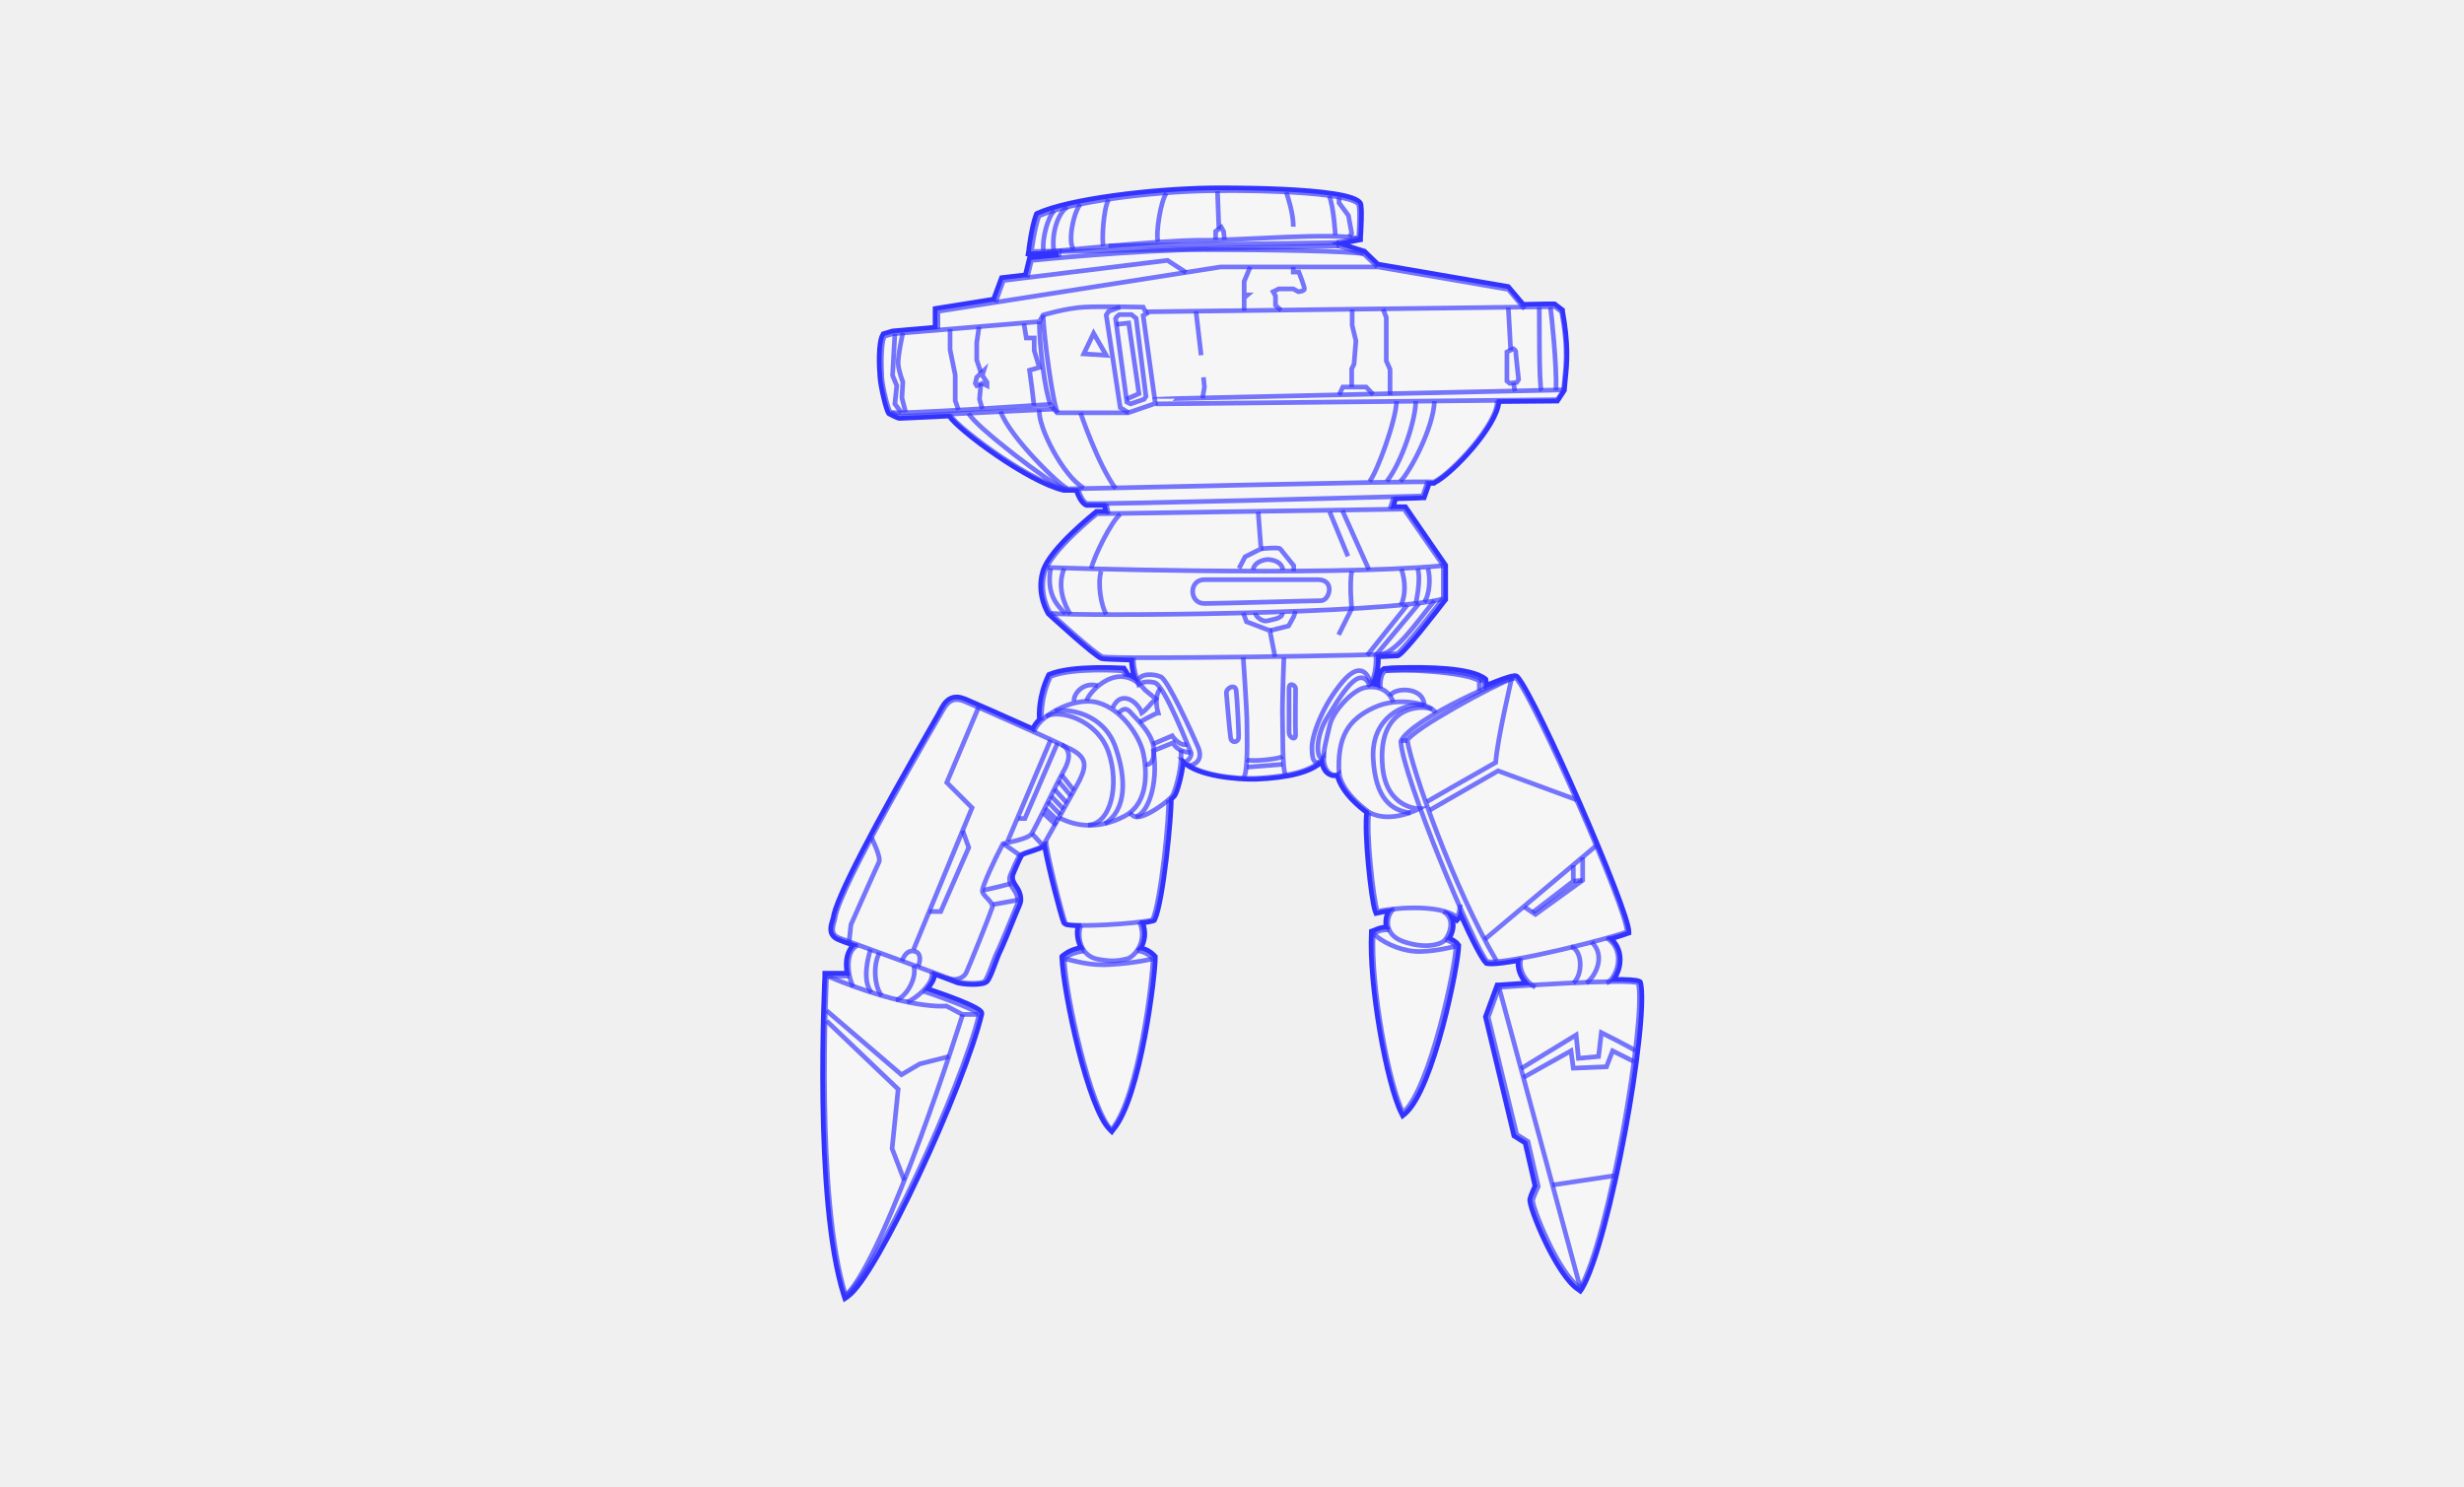
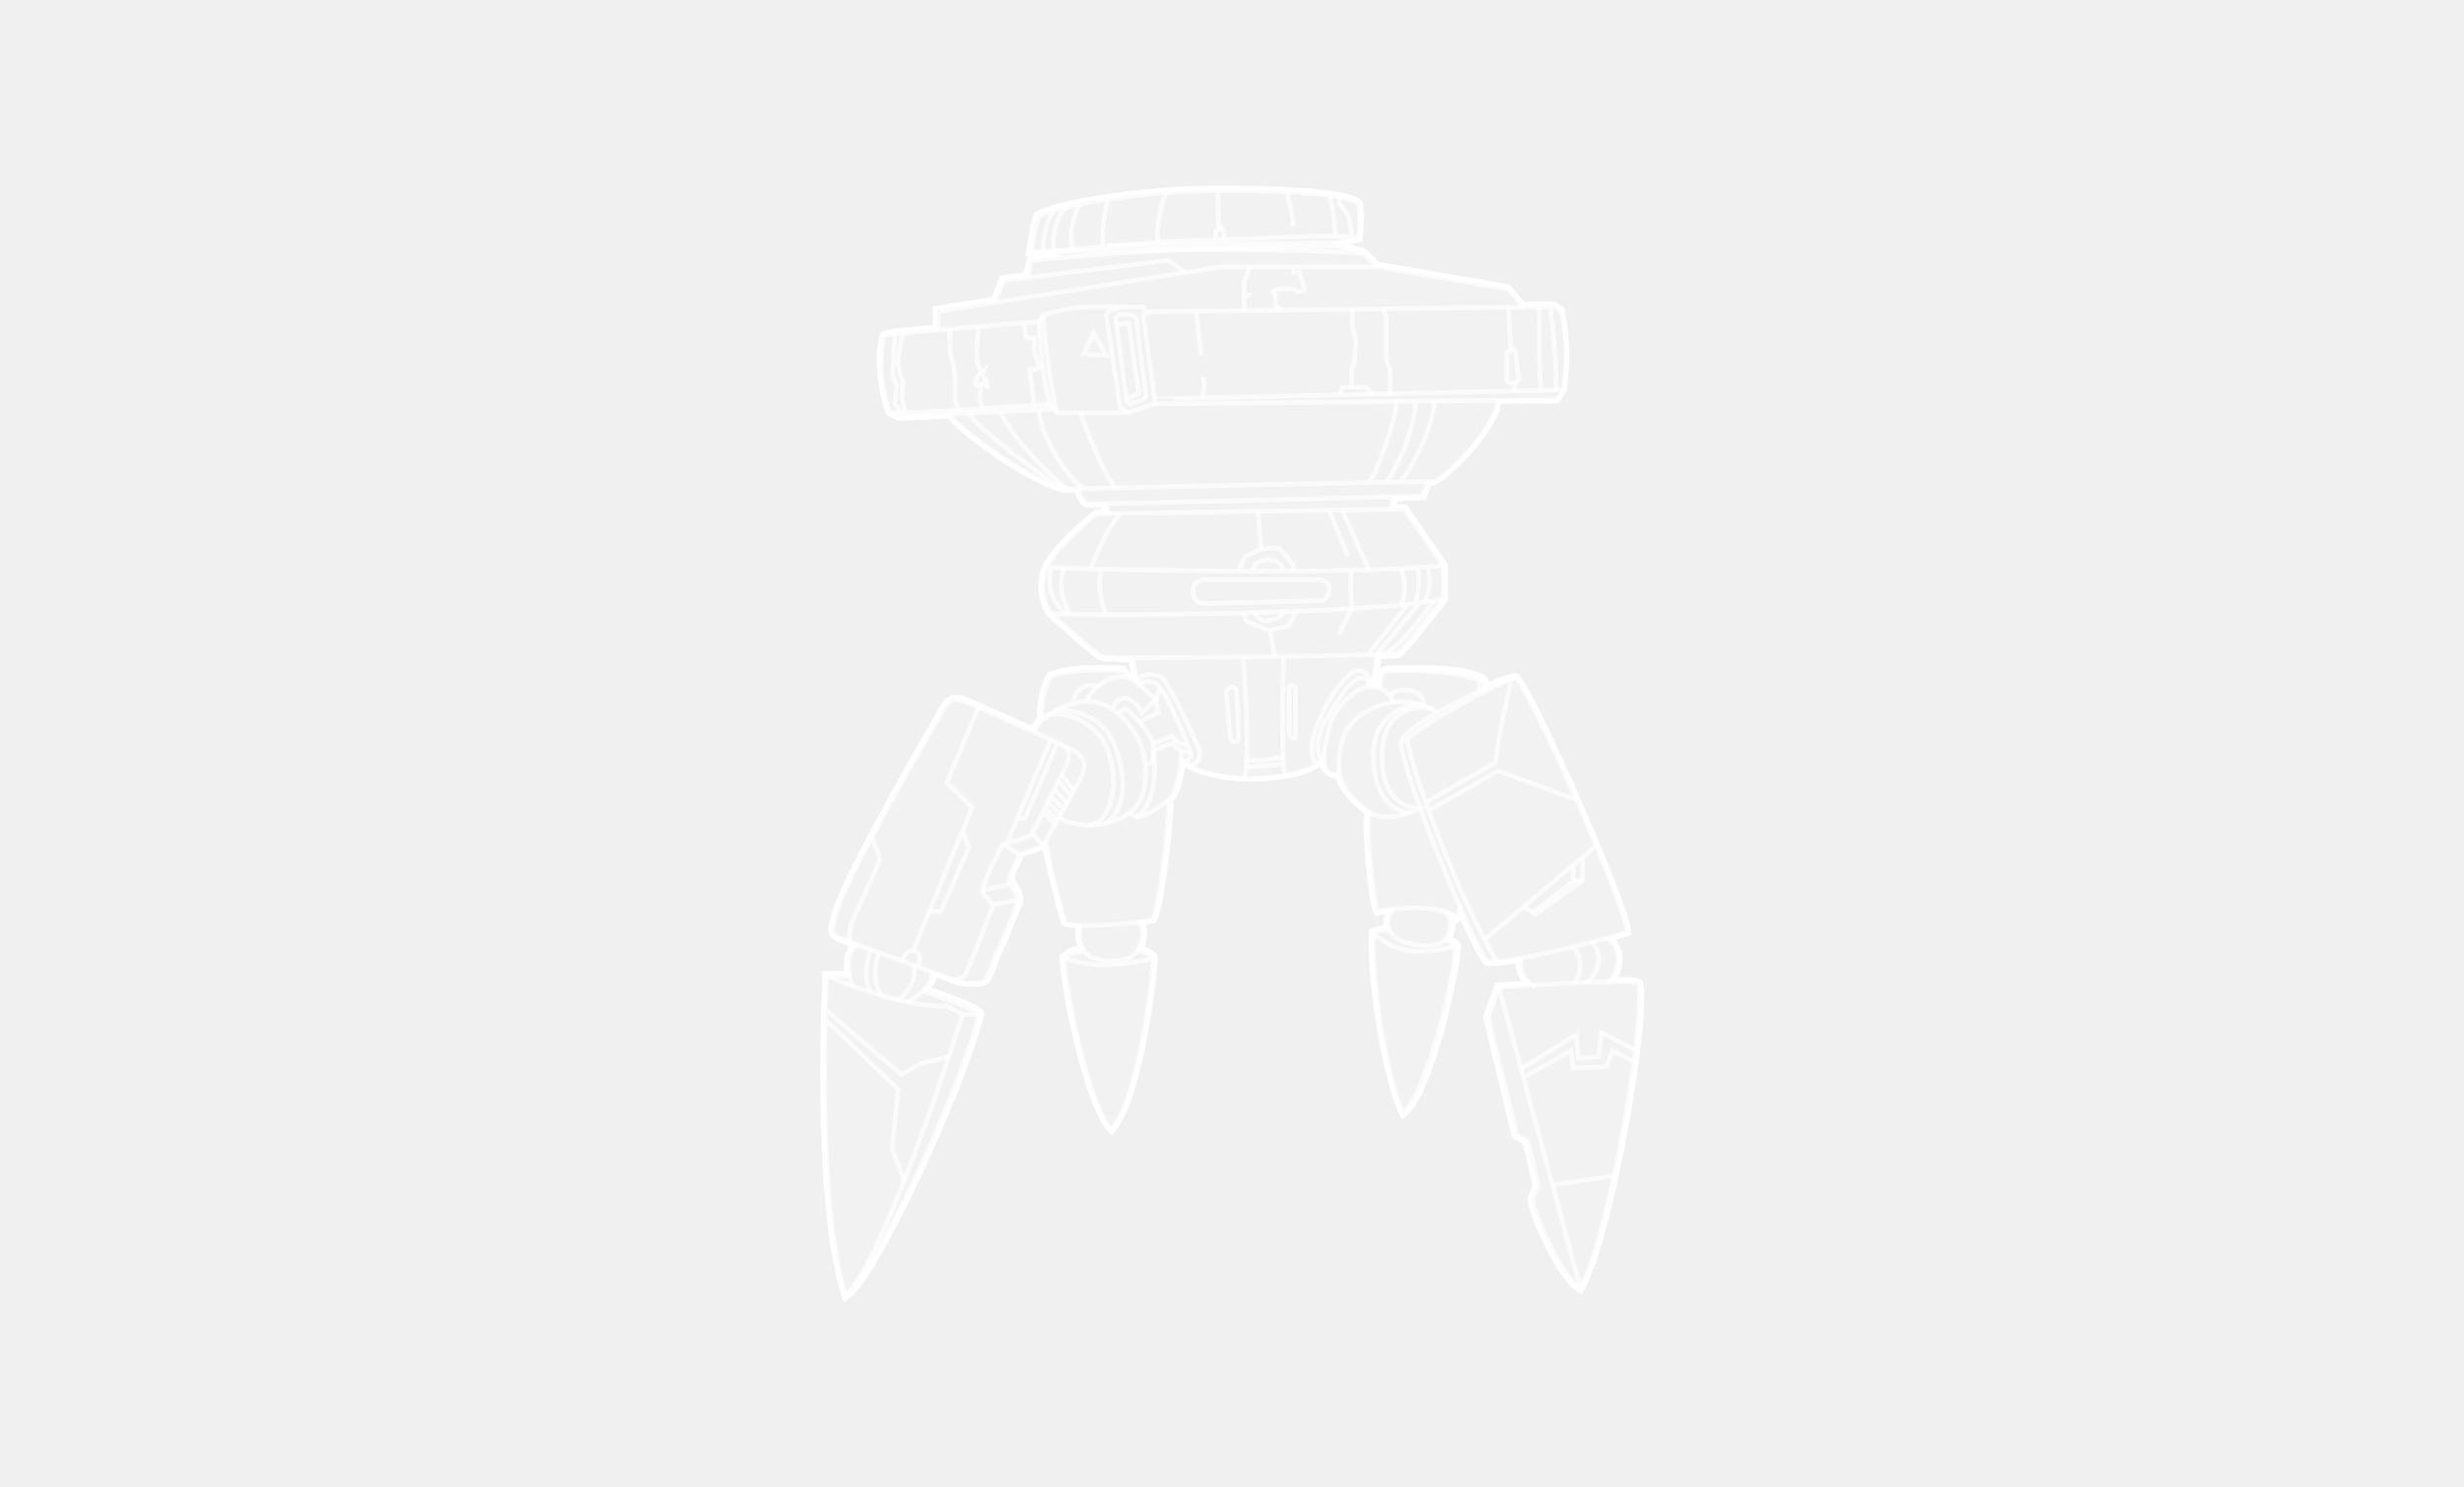
<svg id="bp-883" viewBox="0 0 527 318">
  <style type="text/css">
- 		.st0{fill:#fff6;stroke:#33f;stroke-miterlimit:10;}
- 		.st1{fill:none;stroke:#33fa;stroke-miterlimit:10;}
+ 		.st0{fill:#fff2;stroke:#fff;stroke-miterlimit:10;}
+ 		.st1{fill:none;stroke:#fffa;stroke-miterlimit:10;}
</style>
  <g>
    <path class="st0" d="M350.9,210.2l-0.1-0.2l-0.2-0.1c-0.5-0.3-2.6-0.4-5.4-0.4c0.7-1,1.2-2.3,1.3-3.6c0.2-2-0.5-3.8-1.9-5.1   c1.9-0.5,3.2-1,3.5-1.1l0.3-0.1v-0.3c0-4.6-19.8-50-23.8-54.5v0c-0.2-0.3-0.6-0.3-1-0.2c-0.9,0.1-3.1,0.9-5.7,2   c0-0.4,0-0.9-0.1-1.2l0-0.1l-0.1-0.1c-3.2-2.5-12.8-2.5-18-2.4c-1.6,0-2.8,0.1-3.5,0.2L296,143c-1,0.6-1.3,2.1-1.3,3.5   c-0.4-0.1-0.8-0.1-1.1-0.2c0.6-1,1.3-3.2,1.2-5.8c2.4-0.1,4-0.2,4.2-0.2c1.3-0.5,8.1-9.3,10.1-11.9l0.1-0.1v-7.4l-8.6-12.5l-2.6,0   l0.5-1.7c2.5-0.1,4.4-0.1,5.8-0.2l0.3,0l1.1-3.1c0.4,0,0.8,0,0.9,0l0.1,0l0.1-0.1c4-2,13.5-12.3,13.8-17.4l12.5-0.1l1.5-2.3l0-0.1   c0.1-0.7,0.1-1.5,0.2-2.2c0.4-3.7,0.7-7.5-0.6-14.7l0-0.2l-1.7-1.3l-0.2,0c-0.1,0-2.6,0-6.5,0.1l-3.2-3.8l-27.9-4.8l-2.9-2.8   l-0.1,0l-5-1.6l4.3-0.8l0-0.4c0.1-1.5,0.4-6.5,0-7.4c-1.8-3.7-31.9-3.3-32.2-3.3c-12.5,0.2-30.1,2.3-36.9,5.4l-0.2,0.1l-0.1,0.2   c-1,2.7-1.6,7.6-1.6,7.8l-0.1,0.6l6-0.1l0,0.4c-3.3,0.3-5.4,0.5-5.4,0.5l-0.3,0l-0.9,3.7l-5.1,0.6l-1.7,4.6l-12.5,2v4l-9.1,0.8   l-2,0.6l-0.1,0.2c-1,1.6-0.8,6.9-0.6,9.1c0.1,1.8,1.3,7.1,1.9,7.8c0,0,0.1,0.1,0.2,0.1l0,0c1.7,0.9,2,0.9,2.1,0.9   c0.1,0,4.8-0.2,10.6-0.5c1.9,3,16.8,14.1,24.5,15.9l0.1,0c0.3,0,1.2,0,2.6,0c0.3,0.9,1.1,2.9,2.2,3.2c0.1,0,0.7,0,1.8,0   c0.6,0,1.2,0,2,0l0.3,1.3l-2,0l-0.1,0.1c-0.4,0.3-10.1,8-11.4,12.8c-1.4,4.9,1.1,8.8,1.2,9l0.1,0.1c1,0.9,9.6,8.8,11.3,9.5   c0.4,0.1,2.9,0.2,6.4,0.3c0,1.3,0.3,2.7,0.6,3.7c-0.5-0.3-1-0.5-1.4-0.6c-0.2-0.6-0.7-1.2-0.7-1.2l-0.1-0.2l-0.2,0   c-0.4,0-10.7-0.7-15.7,1.3l-0.2,0.1l-0.1,0.2c-2.1,4.4-2,8.4-1.9,9.4c-0.7,0.7-1.2,1.4-1.4,2c-6.2-2.8-13.3-5.9-14.5-6.4   c-2.2-0.9-3.8-0.3-5,1.9c-0.1,0.2-0.4,0.7-0.8,1.5c-14.2,24.5-21.9,39.5-22.4,43.4c-0.1,0.2-0.1,0.5-0.2,0.7   c-0.4,1.3-0.9,3.2,1.5,4.1c0.4,0.2,1.5,0.6,3,1.1c-0.5,0.4-0.8,1-1.1,1.7c-0.5,1.3-0.5,2.9-0.2,4.3h-4.8l0,0.5   c0,0.5-2.5,48,4.1,68.5l0.2,0.6l0.6-0.4c0,0,0,0,0.1-0.1l0,0c0,0,0,0,0,0c6.2-4.3,25-45.2,28.6-60.4l0-0.1c0-0.4,0-1.4-11.6-5.3   c0.8-1,1.5-2,1.5-3.1c2.5,0.9,4.2,1.6,4.5,1.7c0.6,0.3,2.2,0.5,3.8,0.5c1.3,0,2.5-0.2,2.9-0.6c0.5-0.5,1.1-2,1.9-4.2   c0.4-1,0.7-1.9,0.9-2.2c0.4-0.8,2.2-5.1,3.3-7.9c0.5-1.2,0.9-2.1,1-2.4c0.4-1,0-2.5-0.7-3.5c-0.6-0.9-1.2-1.8-0.8-2.8   c0.9-2.2,1.6-3.7,1.9-4.1c0.2-0.2,1.4-0.6,2.1-0.8c1.5-0.5,2.3-0.8,2.7-1.1c0.7,4.2,3.4,14.7,4.1,16.4l0.1,0.1l0.1,0.1   c0.3,0.3,1.4,0.4,2.9,0.4c-0.3,1-0.3,2.4,0.2,3.8c0.1,0.3,0.2,0.6,0.4,0.9c-1.7,0.3-2.9,0.9-3.9,1.7l-0.2,0.2l0,0.2   c0.3,7.7,5.6,32.5,10.3,36.9l0.4,0.4l0.3-0.4c6-7,9.1-33.9,9-36.9l0-0.2l-0.1-0.1c-1-1.1-2.2-1.6-3-1.7c0.1-0.1,0.1-0.2,0.2-0.3   c0.6-1.2,1-3,0.2-5.1c1.1-0.1,1.9-0.3,2.3-0.4l0.2-0.1l0.1-0.2c1.8-3.8,3.6-22.2,3.5-25.7c0.3-0.3,0.5-0.5,0.7-0.7   c0.6-0.8,1.6-4.4,1.9-7.3c3,3.1,11.8,3.8,15.5,3.7c7.1-0.3,11.7-1.5,14.1-3.7c0.2,1.3,0.8,2.3,1.7,2.7c0.5,0.3,1.1,0.3,1.6,0.2   c1,3.9,5.1,7,6.3,7.9c-0.6,4.2,0.9,18.5,1.8,21.1l0.2,0.5l0.5-0.1c0.5-0.1,1.2-0.3,2.2-0.4c-0.5,0.8-0.7,1.9-0.6,2.9   c0,0.1,0,0.3,0.1,0.5c-1.2,0.1-1.7,0.3-2.4,0.6l-0.8,0.3l0,0.3c-0.6,11.1,3.3,32.5,6.4,38.6l0.3,0.6l0.5-0.4   c6.2-5.3,11.5-32.2,11.5-36v-0.1l-0.1-0.1c-0.4-0.7-1.3-1.1-1.9-1.4c0.5-0.8,0.9-2,0.8-3.1c0-0.6-0.2-1.1-0.4-1.5   c0.3,0.2,0.6,0.3,0.9,0.5l0.3,0.3l0.3-0.3c0.2-0.2,0.4-0.5,0.5-0.9c2.4,5.4,4.5,9.4,5.4,10.3l0.1,0.1l0.1,0c0.3,0.1,0.6,0.1,1,0.1   c1.3,0,3.3-0.3,5.7-0.7c-0.2,1.7,0.5,3.5,1.7,4.8c-2.6,0.2-4.8,0.3-5.9,0.4l-0.3,0l-2.5,6.8l6.1,25.5l2.4,1.5l2.1,9.2   c-0.2,0.5-0.9,1.9-1.1,2.8c-0.4,1.5,5.7,16.5,10.4,19.4l0.4,0.3l0.3-0.4C344.4,265.7,352.8,218,350.9,210.2z" />
  </g>
  <g>
    <path class="st1" d="M189.2,71.9c-0.9,1.4-0.7,6.9-0.6,8.8c0.1,1.9,1.3,6.9,1.8,7.5c0.4,0.6,34.2-1.7,34.2-1.7l1.5,1.8h15.2l5.8-2   l-2.6-18.8l0.7-0.4l-0.7-1.4c0,0-8.8-0.2-12.6,0c-3.9,0.2-8.8,1.7-8.8,1.7l-0.8,1.4L191,71.4L189.2,71.9z" />
    <path class="st1" d="M222.3,68.8c0,5.5,1.2,14.9,2.4,17.8" />
    <path class="st1" d="M223.1,67.4c0.1,4.2,2,18.6,3.1,20.9" />
    <polyline class="st1" points="239.6,65.7 237.1,66.6 236.6,67.4 239.6,87.2 241.4,88.3  " />
    <path class="st1" d="M238.6,68.1c0.1-0.3,0.8-0.8,0.8-0.8h2.6l1,0.8l2.1,16.7l-0.4,0.6l-2.9,1L241,86L238.6,68.1z" />
    <polyline class="st1" points="238.7,69.4 241.4,69.1 243.6,84.2 240.9,85.4  " />
    <path class="st1" d="M245.1,66.7c0.7,0,87.5-1.1,87.5-1.1l1.4,1.1c1.6,8.5,0.8,12.2,0.4,16.8l-1.3,2l-85.9,0.9" />
    <path class="st1" d="M247,85.4c0-0.1,87.3-2,87.3-2" />
    <path class="st1" d="M190.5,88.2c0,0,1.6,0.9,1.9,0.9c0.2,0,33.1-1.6,33.1-1.6" />
    <path class="st1" d="M331.6,65.7c0.2,1.3,1.4,12.4,1.2,17.8" />
    <path class="st1" d="M329.2,65.7c0.1,0.9-0.1,17,0.5,17.9" />
    <line class="st1" x1="324" y1="83.7" x2="323.7" y2="81.9" />
    <path class="st1" d="M323.1,74.9c0-0.4-0.5-9.1-0.5-9.1" />
    <path class="st1" d="M322.3,75.3l1.4-0.7c0,0,0.5,0.3,0.5,0.7c0,0.5,0.6,5.9,0.6,5.9l-0.4,0.6l-1.5,0.2l-0.6-0.5V75.3z" />
    <polyline class="st1" points="297.3,84.5 297.3,79 296.5,77.2 296.5,67.9 295.8,66.1  " />
    <polyline class="st1" points="289.2,66.2 289.2,69.6 290,72.9 289.6,77.9 289.1,78.9 289.1,82.8  " />
    <polyline class="st1" points="286.4,84.5 287.2,82.8 292.2,82.8 293.7,84.4  " />
    <line class="st1" x1="255.8" y1="66.6" x2="256.9" y2="76" />
    <polyline class="st1" points="257.2,85.2 257.6,82.8 257.4,80.7  " />
    <path class="st1" d="M221.1,86.8c0.1-0.5-0.9-7.6-0.9-7.6l2.1-0.6l-1.1-3.6v-2.7h-1.7l-0.5-3.1" />
    <polygon class="st1" points="233.9,71.3 231.8,75.7 236.6,76  " />
    <polyline class="st1" points="210.1,87.5 209.5,85.4 209.8,82  " />
    <polyline class="st1" points="209.8,79.7 208.9,77 208.9,73.3 209.4,69.9  " />
    <polygon class="st1" points="208.9,80.7 208.6,82 208.9,82.5 210.1,82 211.1,82.5 211.1,81.8 210.1,80.3 210.4,79.3  " />
    <polyline class="st1" points="203.2,70.4 203.2,74.8 204.3,80.2 204.3,85.7 205,87.7  " />
    <path class="st1" d="M193.1,71.2c0,0-1.1,5-1,6.6c0.1,1.6,1,3.9,1,3.9l-0.2,3.4l0.8,3.1" />
    <polyline class="st1" points="192.8,88.3 191.4,86.4 191.8,82.5 190.9,80.3 191.4,71.4  " />
    <polyline class="st1" points="200.6,70.4 200.6,66.6 261.1,57.1 294.7,57.1 322.6,61.9 326.1,66.1  " />
    <polyline class="st1" points="212.9,64.7 214.6,60 249.7,55.7 253.7,58.3  " />
    <path class="st1" d="M219.7,59.4l0.9-3.7c0,0,23.1-2.3,36.9-2.3s31.2,0.3,34.2,0.9l2.9,2.8" />
    <path class="st1" d="M291.7,54.3l-5.4-1.7v-0.8l4.3-0.8c0,0,0.4-6.2,0-7.2c-1.1-2.4-18.4-3.2-31.7-3c-13.3,0.2-30.3,2.5-36.7,5.4   c-1,2.7-1.6,7.6-1.6,7.6l6-0.1l-0.2,1.3" />
    <path class="st1" d="M223.9,53.9c0,0,25.3-2.6,33-2.5c7.6,0.1,29.1-1.8,33.8-0.3" />
    <line class="st1" x1="286.4" y1="51.9" x2="237.1" y2="52.6" />
    <line class="st1" x1="286.4" y1="52.6" x2="226.7" y2="53.8" />
    <path class="st1" d="M225.5,45.1c-1.3,1.1-2.7,5.9-2.3,8.7" />
    <path class="st1" d="M228.3,44.3c-1.7,0.9-3.5,5.1-2.9,9.4" />
    <path class="st1" d="M231.1,43.7c-1.4,1.3-2.9,8.3-1.4,9.7" />
    <path class="st1" d="M237.1,42.7c-1.1,1.9-1.5,8.9-1.1,9.9" />
    <path class="st1" d="M249.5,41.3c-1.2,1.4-2.4,8.8-1.8,10.4" />
    <line class="st1" x1="260.4" y1="40.9" x2="260.7" y2="49" />
    <polyline class="st1" points="260,51.3 260,49.5 261.2,48.6 261.7,49.5 261.9,51.3  " />
    <path class="st1" d="M275.1,41.1c0,0,1.6,4.5,1.5,7.4" />
    <path class="st1" d="M284.3,41.9c1,2.6,1.3,8.4,1.3,8.4" />
    <polyline class="st1" points="286.4,42.2 286.4,43.4 288.4,46.1 289.1,49.9 288.6,50.6  " />
    <polyline class="st1" points="267.4,57.1 266.1,60.2 266.1,63.1 266.8,63.1 266.1,63.7 266.1,66.5  " />
    <path class="st1" d="M274,66.4l-1.2-1.1v-2l-0.5-0.9l1.2-0.6h3.1l1.1,0.6c0,0,1.3-0.1,1.3-0.6s-1.2-3.6-1.2-3.6h-1.2v-1.1" />
    <path class="st1" d="M203.2,88.6c0.1,1.7,16.1,14,24.3,16c3.5,0,75.5-1.8,79.2-1.5c4-2,13.9-12.8,13.5-17.4" />
    <path class="st1" d="M230.5,104.5c0,0,0.9,2.9,2,3.2c1.1,0.3,71.8-1.6,71.8-1.6l1.1-3.2" />
    <path class="st1" d="M300.3,108.9l8.4,12.1v7c0,0-8.7,11.3-9.9,11.8c-1.2,0.4-61.3,1.3-63,0.7c-1.7-0.7-11.2-9.4-11.2-9.4   s-2.5-3.9-1.2-8.6c1.3-4.7,11.2-12.6,11.2-12.6L300.3,108.9z" />
    <line class="st1" x1="236.6" y1="107.8" x2="237.1" y2="110" />
    <line class="st1" x1="298.1" y1="106.3" x2="297.3" y2="108.9" />
    <path class="st1" d="M224,121.4c0,0,58.9,2,84.7-0.4" />
    <path class="st1" d="M224.7,131.2c6.4,0.7,71.7,0.2,84-3.1" />
    <path class="st1" d="M239.6,110c-1.9,1.5-5.6,9-6.2,11.6" />
    <polyline class="st1" points="269.1,109.5 269.7,117.4 266.3,119.1 265,121.6  " />
    <path class="st1" d="M269.7,117.4c0,0,3.7-0.4,4.1,0c0.3,0.4,2.9,3.6,2.9,3.6v1.2" />
    <line class="st1" x1="284.4" y1="109.5" x2="288.3" y2="119" />
    <line class="st1" x1="287.1" y1="109.2" x2="292.8" y2="121.9" />
    <path class="st1" d="M222.3,87.6c-0.4,3.7,5.2,14.4,9.5,16.8" />
    <path class="st1" d="M231.1,88.3c0,0,3.6,10.8,7.5,16.2" />
    <path class="st1" d="M214,88c2,5.6,12.9,16.1,14.3,16.5" />
    <path class="st1" d="M207.2,88.4c1,2.6,17.8,15.3,20.4,16.2" />
    <path class="st1" d="M298.7,85.8c-0.1,4.2-4.3,15.5-5.8,17.2" />
    <path class="st1" d="M306.8,85.8c-0.2,5.7-5.2,15.1-7.3,17.2" />
    <path class="st1" d="M302.8,85.8c0,4-3,13.1-6.2,17.2" />
    <path class="st1" d="M236.6,131.4c-1.1-1.8-1.9-6.6-1.1-9.2" />
    <path class="st1" d="M228.9,131.4c-1.2-2-2.9-5.8-1.3-9.8" />
    <path class="st1" d="M227.9,131.3c-1.9-1.9-4.1-4.2-3.2-9.7" />
    <polyline class="st1" points="272.7,140.5 271.6,134.9 266.6,133 265.9,131.1  " />
    <polyline class="st1" points="271.6,134.9 275.6,133.9 276.7,131.9 277.1,130.7  " />
    <path class="st1" d="M268.5,131.1c0.1,1,1.7,2,2.6,1.7s3.2-0.4,3.2-1.7" />
    <path class="st1" d="M286.3,135.8l2.8-5.6c0,0-0.5-5.3,0-8" />
    <path class="st1" d="M305.4,121.6c0.6,1.9,0.4,5.7-0.8,7.2" />
    <path class="st1" d="M302.8,129.1c0,0,1.2-5.1,0.4-7.5" />
    <path class="st1" d="M299.7,121.7c0.9,2.4,1,5.7-0.1,7.8" />
    <path class="st1" d="M306.8,128.5c-4.5,5.5-8,10.9-11.7,11.6" />
    <line class="st1" x1="301" y1="129.4" x2="292.4" y2="140.2" />
    <path class="st1" d="M265.9,140.6c0,0,0.8,11.5,0.8,14.1c0,2.6,0.3,10.8-0.8,11.8" />
    <path class="st1" d="M275,165.9c-0.8-1.2-0.6-9.5-0.7-12.3s0.3-12.9,0.3-12.9" />
    <line class="st1" x1="266.7" y1="164.1" x2="274.3" y2="163.5" />
    <path class="st1" d="M266.6,162.5c0.8,0.5,7.1-0.1,7.7-0.7" />
    <path class="st1" d="M254.4,163.8c1-0.2,3.1-1.1,1.8-4.1c-1.3-3-6.4-14.2-7.9-14.9c-1.5-0.7-4.4-0.8-4.9,0.8" />
    <path class="st1" d="M283.1,162.2c-1.7,0.6-1.8-4.6,0.7-8.6c2.5-4,6.4-11,8.7-7.8l0.4,0.7c0.5-0.2,1.6-2.8,1.4-6.4l9.2-11" />
    <path class="st1" d="M293.1,146.2c-0.2-1.3-1.8-5.3-6-0.3c-4.2,5-6.5,11.3-6.5,14c0,2.8,0.5,3.3,1.5,3.2" />
    <path class="st1" d="M232.4,149.9c0.5-1.9,7-9.1,12.5-2.3l2.3,1.9l-0.9,0.9c0,0-1.2,1.5-2.1,2.1c-0.9-2.5-4.5-5-6.2-1.1" />
    <path class="st1" d="M248.3,147.3c-0.9,0.5-1.3,2.9-0.6,5.2c-0.4,0-4,2-4,2" />
    <path class="st1" d="M239.1,152.6c1.2-1.1,1.8-1.3,2.9,0c1.1,1.3,4.8,4.5,4.8,8s-1.8,2.9-1.8,2.9" />
    <path class="st1" d="M246.5,159.2l4.2-1.8c0,0,1.6,2.4,3.2,1.8" />
    <path class="st1" d="M221.2,156.6c0.4-2.9,8.2-7.8,13.6-6.3s9,7.5,9.7,10.7s1.5,10.7-4,13.6c-5.4,2.8-10.2,2.3-14,0.3" />
    <path class="st1" d="M223.7,153.3c2.7-1.7,11,0.6,13.4,7.6c2.4,7,0.5,15.4-4.4,15.6" />
    <path class="st1" d="M225.6,152.1c2.9-0.6,10.5,0.5,13,7.8c2.3,6.6,2.4,13.3-2.3,16.3" />
    <path class="st1" d="M223.1,180.9c0,0,7.2-12.7,7.9-14.2c1.5-3.2,1.4-4.9-2.7-6.8c-4.9-2.4-20.3-9.2-22.1-9.9s-3.2-0.4-4.4,1.7   c-1.2,2.1-22.4,38.2-23.2,44.7c-0.3,1.5-1.4,3.4,1,4.3c2.4,0.9,23.9,8.7,24.9,9.2c1.1,0.5,5.4,0.7,6.1,0s2.1-5.2,2.7-6.3   s4-9.5,4.3-10.2s0-2-0.7-3c-0.7-1-1.3-2-0.8-3.2c0.5-1.2,1.5-3.6,2-4.2C218.7,182.4,222.7,181.5,223.1,180.9z" />
    <path class="st1" d="M227,159.3c1.8,0.9,2.2,2.7,0.4,5.8c-1.7,3.1-6,12.2-6.8,13.3s-5,1.8-6.1,2.1c-2,3.8-4.3,8.9-4.4,10   c-0.1,1.1,2.5,2.4,2.1,3.7s-5,12.8-5.6,14c-0.7,1.2-2.5,1.7-4.2,1" />
    <path class="st1" d="M212.3,193.5c0.8-0.1,5.5-1,5.5-1" />
    <path class="st1" d="M210.2,190.4c0.4,0.1,6.1-1.4,6.1-1.4" />
    <line class="st1" x1="214.5" y1="180.4" x2="218.2" y2="183" />
    <line class="st1" x1="220.7" y1="178.3" x2="223.1" y2="180.9" />
    <polyline class="st1" points="209.3,151.3 202.5,167.4 207.9,172.8 195.4,203.1  " />
    <path class="st1" d="M192.9,205.6c0.7-1.9,1.8-2.5,3-2s0.9,2.3,0.4,3.2" />
    <polyline class="st1" points="198.7,195 201.2,195 207.2,181.3 205.9,177.7  " />
    <path class="st1" d="M181.6,201.5l0.4-3.7c0,0,5.5-12.4,6-13.4s-1.6-5.2-1.6-5.2" />
    <line class="st1" x1="224.7" y1="158.3" x2="215.5" y2="180" />
    <polyline class="st1" points="217.8,175.1 219.2,175.1 226.2,158.9  " />
    <line class="st1" x1="223.1" y1="173.9" x2="225.9" y2="176.5" />
    <line class="st1" x1="223.5" y1="172.9" x2="226.1" y2="175.4" />
    <line class="st1" x1="224.1" y1="171.5" x2="226.8" y2="174.3" />
    <line class="st1" x1="224.8" y1="170.3" x2="227.5" y2="173.1" />
    <line class="st1" x1="225.5" y1="168.8" x2="228.2" y2="171.8" />
    <line class="st1" x1="226.4" y1="167.1" x2="229.1" y2="170.3" />
    <line class="st1" x1="227" y1="165.7" x2="229.7" y2="169.1" />
    <path class="st1" d="M183.5,202.2c-2.8,1.1-2.3,6.5-1,8.9" />
    <path class="st1" d="M194,214.4c1.7-0.7,5.9-3.9,5.3-6.5" />
    <path class="st1" d="M188.6,213c-1.5-1.7-2-6.4-0.5-9.2" />
    <path class="st1" d="M186.2,203.1c-0.5,1.5-1.9,6.7,0.2,9.2" />
    <path class="st1" d="M191.6,213.9c1.9-0.3,4.7-4.5,3.8-7.4" />
    <path class="st1" d="M181.6,208.8h-4.8c0,0-2.5,47.7,4.1,68.4c6.1-4.1,24.9-45.1,28.5-60.1c0-1.1-12-5.1-12-5.1" />
    <path class="st1" d="M209.3,217h-3.5l-3.4-1.8c0,0-7.8,1-25.7-6.5" />
    <path class="st1" d="M205.9,217c0,0-16.2,51.6-25,60.1" />
    <path class="st1" d="M229.7,150c-0.1-1.7,2.1-4.2,5.1-3.3" />
    <path class="st1" d="M240.8,144.7c-0.1-0.5-0.7-1.2-0.7-1.2s-10.5-0.8-15.4,1.2c-2.4,5-1.9,9.4-1.9,9.4" />
    <path class="st1" d="M241.6,173.9c0.8,0.6,1.1,1.4,3.4,0.4c2.3-1,5.1-3.2,5.7-4c0.6-0.8,2-5.7,1.9-8.5c0-0.3,0-1.4,0-1.4" />
    <path class="st1" d="M242.9,174.7c2.5-0.6,4.9-6.7,3.8-14.1l4.2-1.7c0,0,0.6,1.9,3.8,2.1" />
    <path class="st1" d="M223.7,180c0.1,2.4,3.5,15.8,4.2,17.6c1.1,0.9,15.5,0,18.6-0.8c1.8-3.7,3.7-23,3.4-25.7" />
    <path class="st1" d="M231.9,203.4c-1.9,0.3-3.3,0.8-4.3,1.7c0.3,7.9,5.7,32.3,10.1,36.6c6-6.9,9-33.7,8.9-36.6   c-1.5-1.7-3.4-1.7-3.4-1.7" />
    <path class="st1" d="M231.3,197.9c-0.8,0.8-1.1,6.4,3.5,7.3c3.2,0.6,4.6,0.3,6.3-0.1c1.5-0.4,4.5-3.8,2.6-7.9" />
    <path class="st1" d="M227.6,205.1c2.4,0.4,5.3,1.6,10.3,1.2c5-0.3,8.7-1.2,8.7-1.2" />
    <path class="st1" d="M292.8,173.9c-0.7,3.5,0.9,18.6,1.8,21.1c2.1-0.6,13-1.9,17,1.2c0.6-0.6,0.7-2.7,0.7-2.7" />
    <path class="st1" d="M298.2,194.4c-1.6,1-2.7,5.4,1.9,7c4.6,1.6,7.6,0.7,8.6,0c1-0.7,3-4.7,0-6.4" />
    <path class="st1" d="M297.1,198.9c-1.9,0-2.3,0.3-3.4,0.8c-0.6,11.2,3.4,32.6,6.4,38.3c5.8-5.1,11.3-31.6,11.3-35.6   c-0.6-0.9-2.3-1.4-2.3-1.4" />
    <path class="st1" d="M293.7,199.7c1.8,1.7,5.2,3.5,8.8,3.8c3.6,0.3,8.9-1.1,8.9-1.1" />
    <path class="st1" d="M298,150.2c-1.2-3.3-4.3-3.5-6.1-3.1c-2.8,0.6-6.9,5.2-7.5,8.1c-0.7,2.9-1.4,5.7-1.3,7" />
    <path class="st1" d="M295.2,147.3c0-1.4,0.1-3.2,1.1-3.8c2.7-0.5,17.5,0.2,20.1,2.2c0,0.6,0,2.1,0,2.1" />
    <path class="st1" d="M307.1,152.5c-1.2-2-8.1-3.6-13.3-1.1c-5.6,2.6-7.8,6.4-7.4,14.1" />
    <path class="st1" d="M306.3,151.7c-2.5-1-11.8-0.6-10.6,12.3c0.8,9,7.8,9,7.8,9s-6,3.3-10.6,0.8c0,0-5.7-3.8-6.5-8.3   c-1.3,0.9-3.3-0.3-3.3-3.4c-2.7,3.6-10.7,4.2-14.6,4.4c-3.9,0.2-12.5-0.7-15.2-3.6c0.7,0.2,1.8-1.3,1.4-2   c-0.4-0.7-5.6-14.4-7.8-14.9s-3.4,0.4-3.4,0.4s-1.2-3.3-1.1-5.7" />
    <path class="st1" d="M304.6,150.9c-4.4-0.8-11.4,2.8-10.9,11.4c0.5,8.6,3.9,11.1,8,11.6" />
    <path class="st1" d="M324.3,145.1c-0.8-0.9-22.6,8.7-24.7,13.5c0.4,7.6,16,44.7,18.5,47.1c4,0.8,28.4-5.5,29.9-6.4   C348,194.4,328.1,149.4,324.3,145.1z" />
    <path class="st1" d="M323.8,145c-4.1,1.4-21.7,11-22.8,13.4c0.9,5.9,9.9,31.6,19.1,47.2" />
    <line class="st1" x1="299.6" y1="158.5" x2="301" y2="158.4" />
    <path class="st1" d="M323.3,145.2c0,0-3.1,13.2-3.4,17.9c-4.3,2.4-14.7,8.4-14.7,8.4" />
    <polyline class="st1" points="305.8,173.3 320.4,164.9 337.2,171.1  " />
    <line class="st1" x1="292.8" y1="146.5" x2="292.8" y2="146.9" />
    <path class="st1" d="M296.3,143.5c1.6-0.1,17.1-1,21.1,2.1c0.2,0.6,0,1.8,0,1.8" />
    <line class="st1" x1="316.3" y1="145.7" x2="317.3" y2="145.5" />
    <line class="st1" x1="317.5" y1="201" x2="341.4" y2="180.9" />
    <polyline class="st1" points="326,194 328.4,195.6 338.5,188.3 338.5,183.4  " />
    <polyline class="st1" points="336.5,185.1 336.5,188.5 327.8,195.2  " />
    <line class="st1" x1="336.5" y1="188.5" x2="338.5" y2="188.3" />
    <path class="st1" d="M325.3,204.9c-0.6,2.6,0.9,5.1,3.1,6.3" />
    <path class="st1" d="M343.6,210.3c2-0.8,4.5-6.8,0-9.7" />
    <path class="st1" d="M336,202.5c2.5,0.8,2.6,6,0.5,7.8" />
    <path class="st1" d="M339.3,210.3c2-1.5,4.2-5.9,1.1-8.8" />
    <path class="st1" d="M318.3,217.6l2.3-6.4c0,0,27.9-2,29.8-0.9c1.8,7.3-6.3,54.8-12.4,65.2c-4.7-2.9-10.5-17.8-10.2-18.8   c0.3-1,1.2-2.9,1.2-2.9l-2.2-9.6l-2.4-1.5L318.3,217.6z" />
    <line class="st1" x1="320.6" y1="211.2" x2="338" y2="275.5" />
    <line class="st1" x1="332" y1="253.5" x2="345.3" y2="251.5" />
    <polyline class="st1" points="325.8,230.5 336,224.8 336.5,228.5 343.6,228.2 344.9,224.8 349.5,227.1  " />
    <path class="st1" d="M349.8,224.8c-0.7-0.6-7.3-3.9-7.3-3.9l-0.6,5.1l-4.3,0.4l-0.5-5l-11.8,7.2" />
    <path class="st1" d="M262.3,148.3c-0.1-1.2,2-2.1,2.1-0.5c0.2,1.6,0.6,9.2,0.5,10.1c-0.1,0.9-1.5,1.2-1.7-0.1   S262.3,148.3,262.3,148.3z" />
    <path class="st1" d="M275.7,156.8c0.1,1,1.5,1.8,1.4,0.2c-0.1-1.5,0-9,0-9.7s-1.4-1.5-1.4,0C275.7,148.8,275.7,156.8,275.7,156.8z" />
    <path class="st1" d="M297.3,148.9c0.7-1.9,7.3-2.1,7.3,2" />
    <polyline class="st1" points="193.4,252.5 190.8,245.7 192.1,233 176.8,218.4  " />
    <polyline class="st1" points="176.8,216.2 192.8,229.9 196.7,227.6 203,226  " />
    <path class="st1" d="M268,121.9c0.3-1.9,2.8-2.3,3.5-2.2s2.6,0.4,2.9,2.2" />
    <path class="st1" d="M281.9,124c-1.9,0-20.9,0-24.3,0s-3.3,5.1,0,5.1s23-0.6,24.9-0.6S285.6,124,281.9,124z" />
  </g>
</svg>
